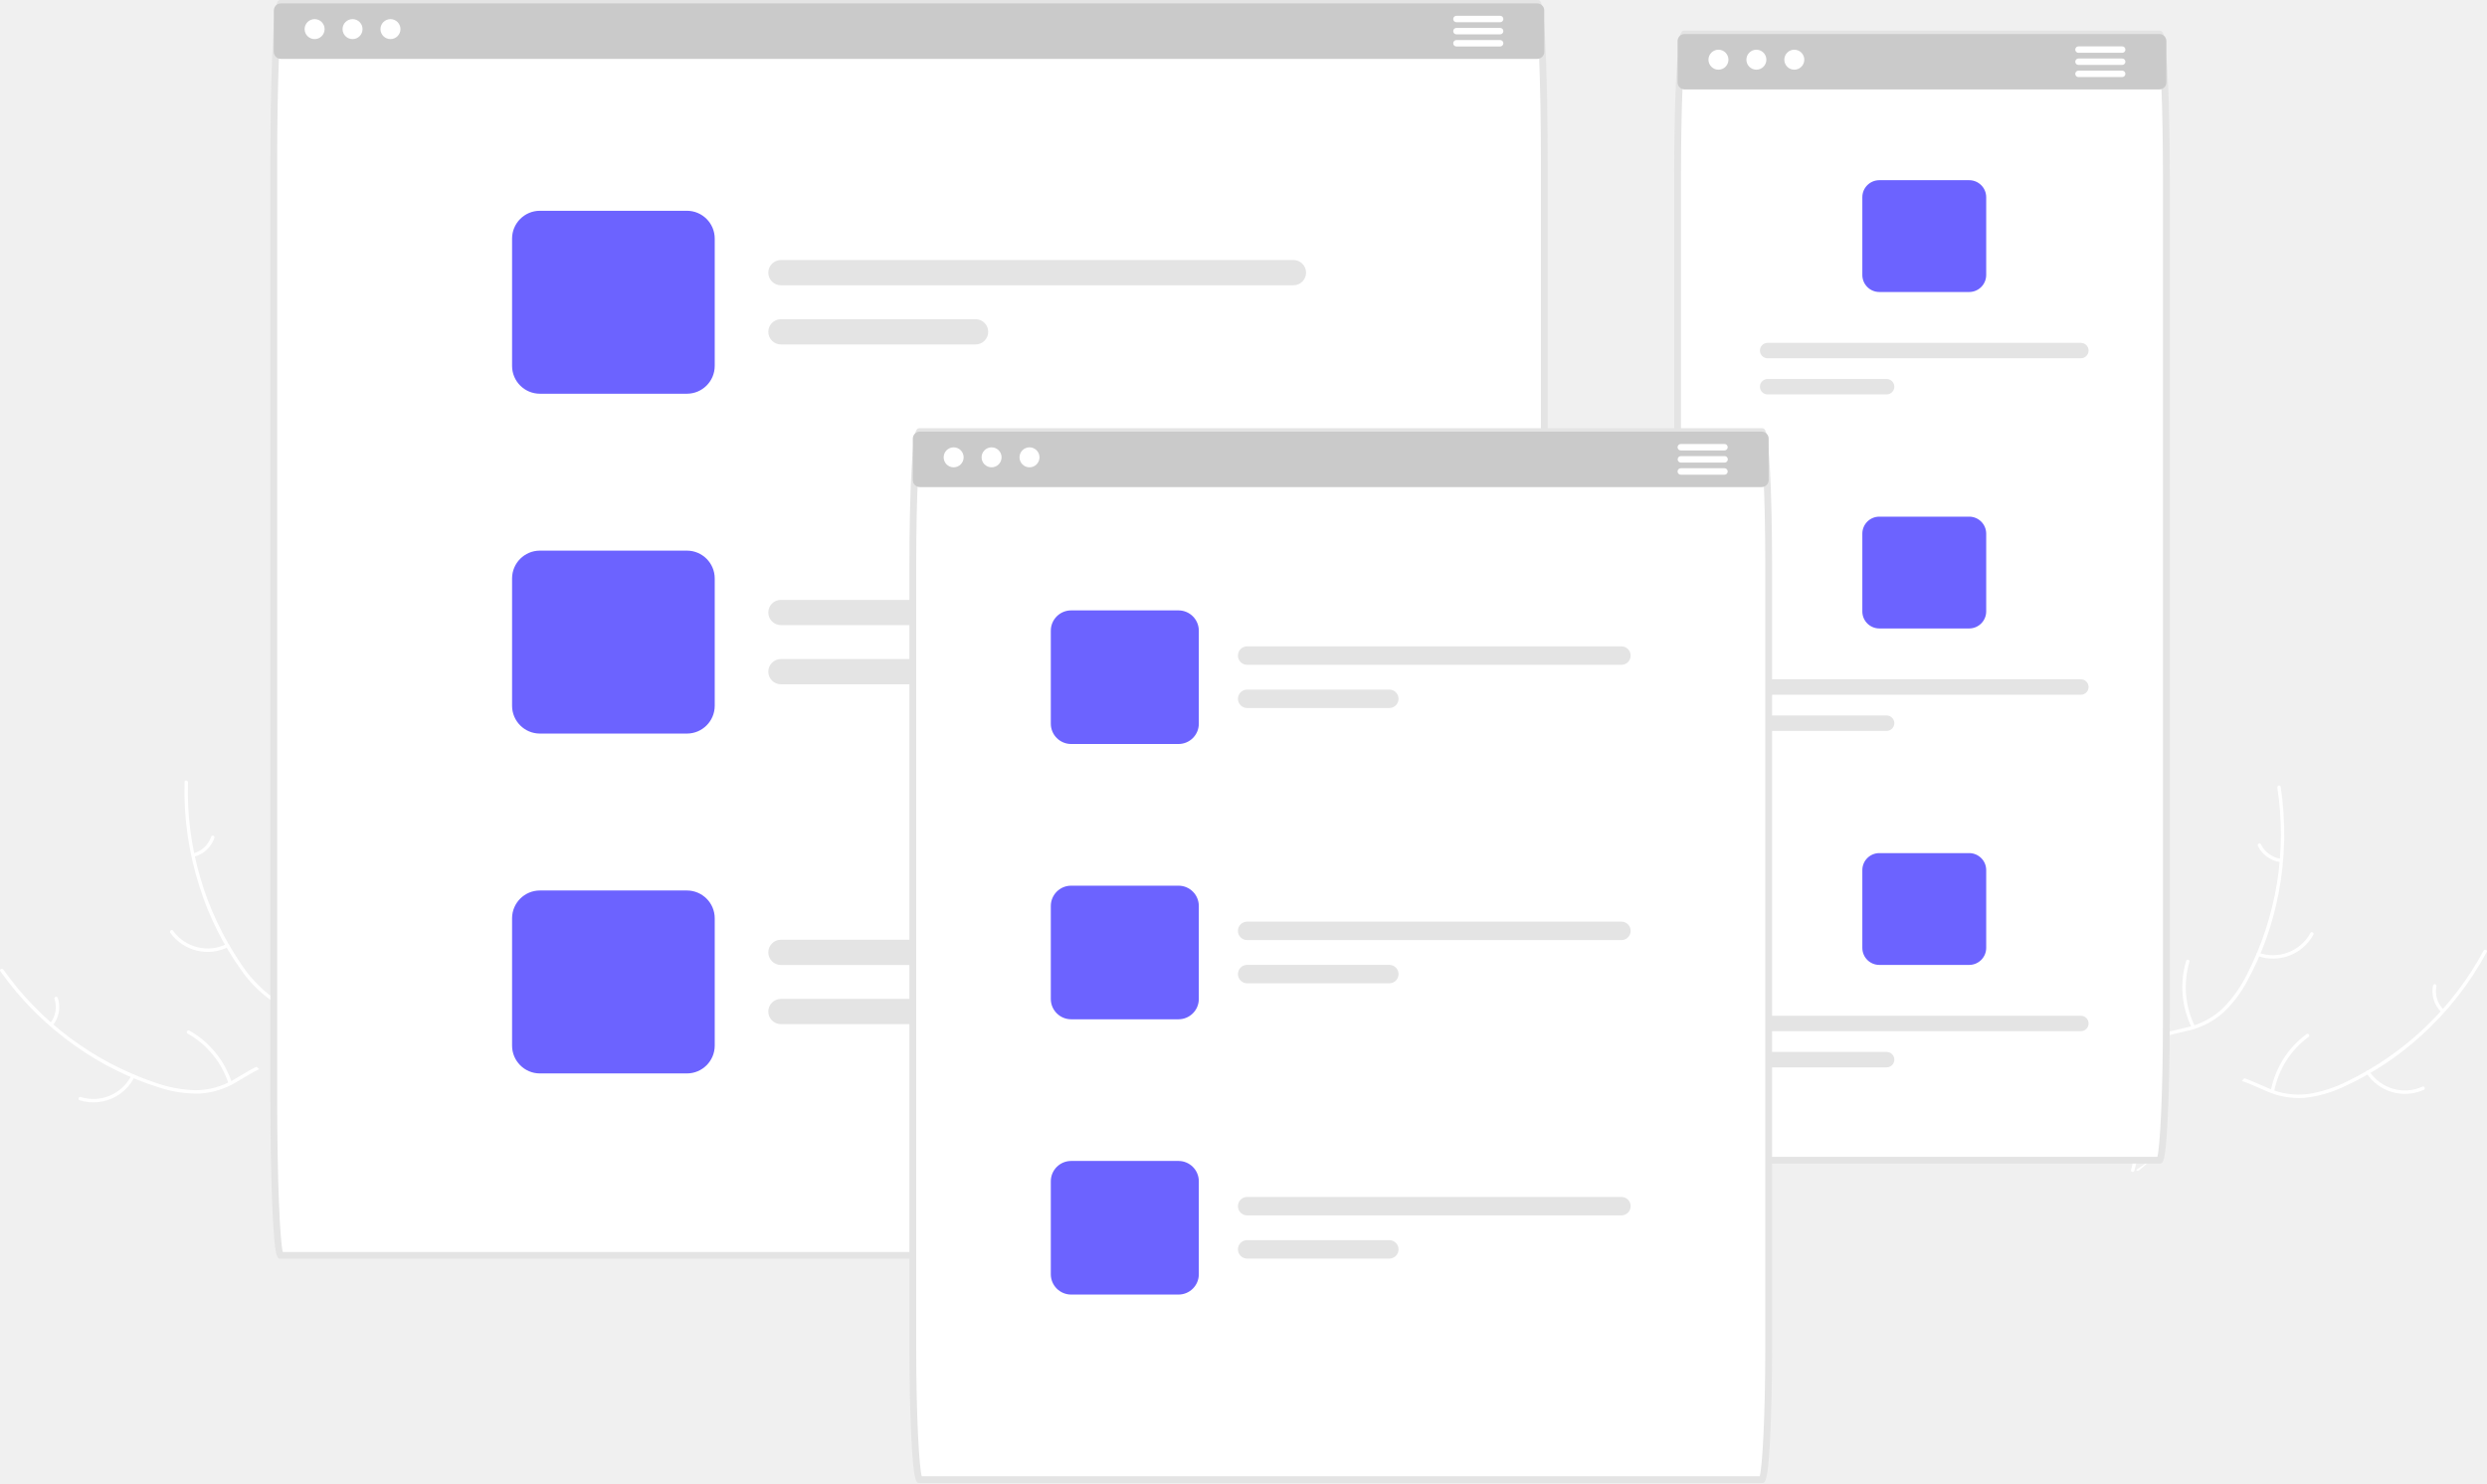
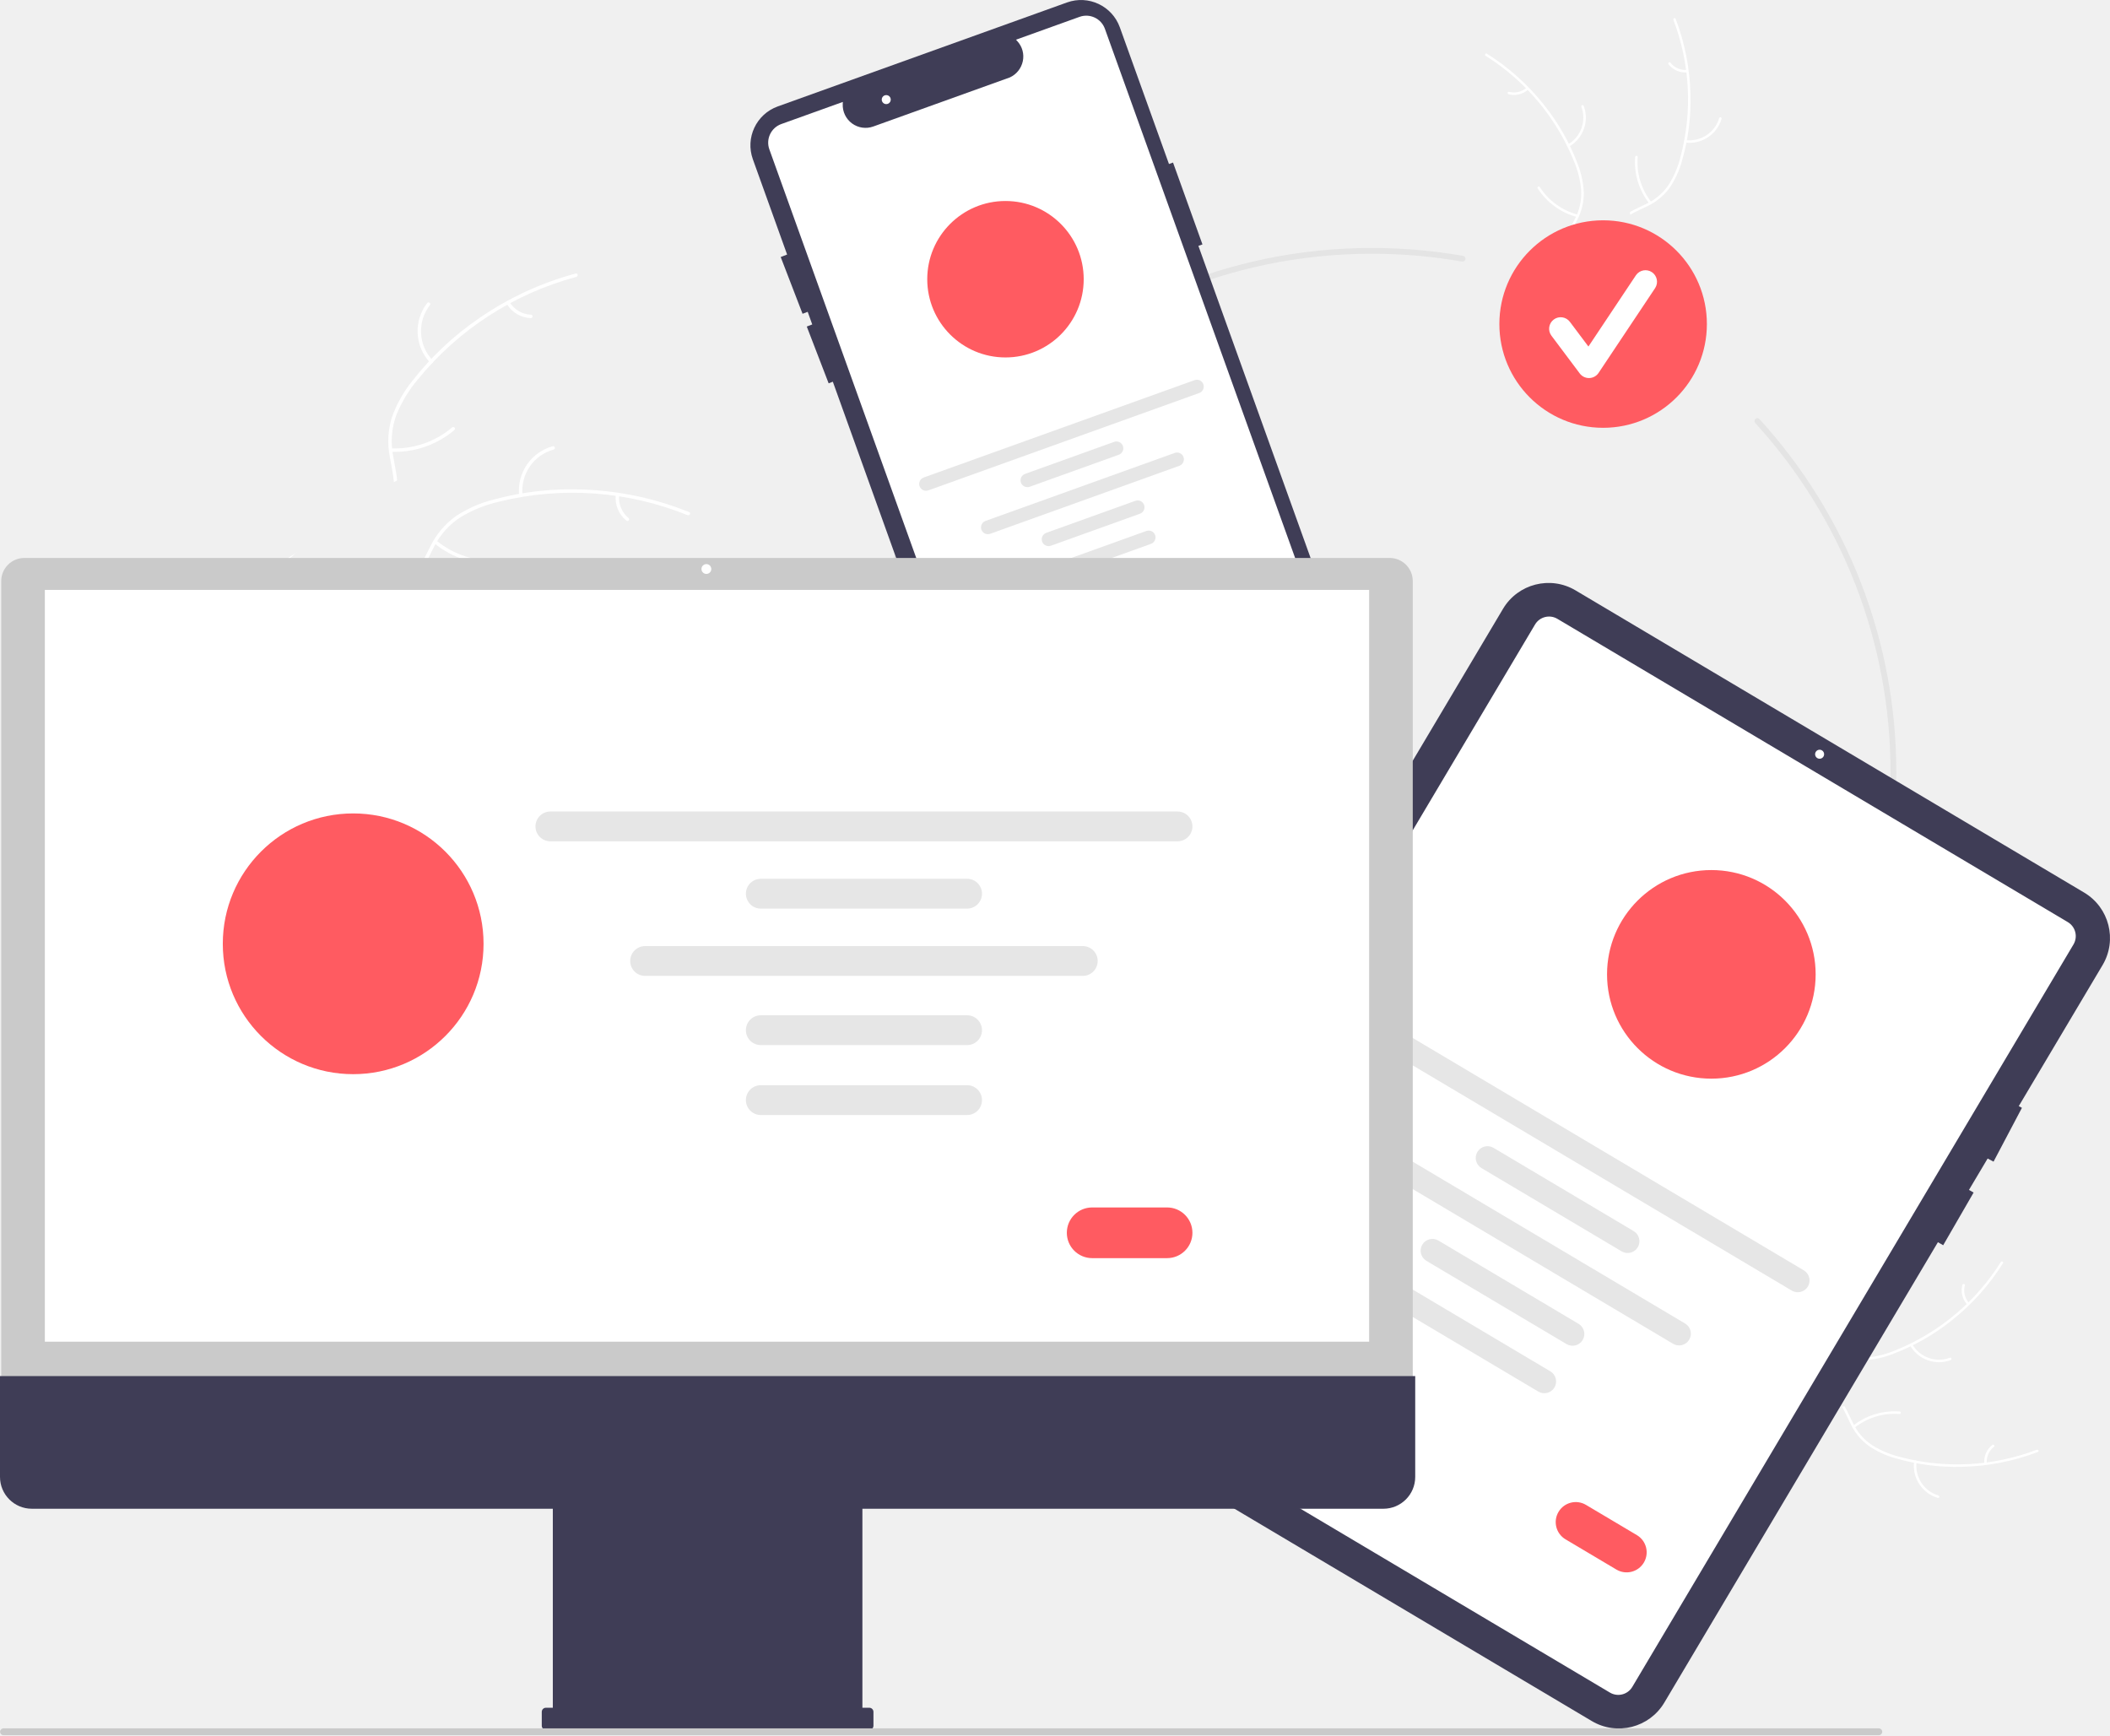
- <svg xmlns="http://www.w3.org/2000/svg" data-name="Layer 1" width="731.662" height="436.38" viewBox="0 0 731.662 436.38">
-   <path d="M277.281,566.582c-21.535-7.834-40.23-26.574-42.601-49.367a105.583,105.583,0,0,0,70.661,16.18c9.531-1.236,20.003-3.603,28.159,1.481,5.075,3.163,8.226,8.78,9.671,14.583,1.445,5.803,1.38,11.861,1.306,17.841l.671,1.334C322.652,573,298.816,574.416,277.281,566.582Z" transform="translate(-234.1692 -231.8101)" fill="#f0f0f0" />
-   <path d="M235.147,517.101a90.245,90.245,0,0,0,44.499,33.208,38.862,38.862,0,0,0,11.96,2.286,22.289,22.289,0,0,0,11.315-3.096c3.234-1.823,6.331-4.061,9.951-5.066a13.648,13.648,0,0,1,11.009,1.838c4.061,2.549,6.963,6.406,9.67,10.276,3.006,4.297,6.06,8.807,10.752,11.416.569.316.045,1.18-.523.864-8.164-4.538-11.186-14.165-18.135-20.017-3.242-2.731-7.327-4.501-11.612-3.619-3.747.772-6.942,3.078-10.201,4.951a23.784,23.784,0,0,1-10.951,3.439,35.927,35.927,0,0,1-12.004-1.818,87.554,87.554,0,0,1-24.508-12.173,91.845,91.845,0,0,1-22.111-22.007c-.375-.529.515-1.008.888-.482Z" transform="translate(-234.1692 -231.8101)" fill="#fff" />
-   <path d="M273.749,548.68a13.54,13.54,0,0,1-16.126,6.879c-.62-.195-.346-1.167.274-.972a12.537,12.537,0,0,0,14.988-6.43c.288-.583,1.15-.057.864.523Z" transform="translate(-234.1692 -231.8101)" fill="#fff" />
-   <path d="M301.403,550.64a26.097,26.097,0,0,0-12.048-14.715c-.567-.318-.044-1.182.523-.864a27.144,27.144,0,0,1,12.506,15.338c.199.62-.783.858-.981.241Z" transform="translate(-234.1692 -231.8101)" fill="#fff" />
-   <path d="M248.941,532.87a7.664,7.664,0,0,0,1.262-7.162c-.207-.617.776-.855.981-.241a8.588,8.588,0,0,1-1.379,7.926.522.522,0,0,1-.693.171.508.508,0,0,1-.171-.693Z" transform="translate(-234.1692 -231.8101)" fill="#fff" />
-   <path d="M289.032,461.845c.14.382.28.764.428,1.148a100.932,100.932,0,0,0,6.94,14.829c.204.37.416.743.63,1.106a106.405,106.405,0,0,0,25.675,29.588,103.332,103.332,0,0,0,13.011,8.787c6.289,3.583,13.393,6.968,17.995,12.263a17.726,17.726,0,0,1,1.353,1.727l-8.342,36.418c-.06.073-.113.149-.173.222l-.267,1.469c-.244-.117-.495-.244-.739-.362-.142-.068-.282-.143-.424-.211-.094-.048-.188-.096-.276-.133-.031-.016-.063-.032-.086-.046-.088-.038-.165-.082-.244-.117q-2.105-1.059-4.203-2.152c-.008-.002-.008-.002-.015-.012a151.935,151.935,0,0,1-29.866-19.958c-.269-.237-.547-.475-.813-.728a98.602,98.602,0,0,1-11.118-11.633,87.173,87.173,0,0,1-5.177-7.141,72.487,72.487,0,0,1-9.195-20.715c-3.905-14.642-3.083-30.369,4.327-43.363C288.646,462.5,288.834,462.175,289.032,461.845Z" transform="translate(-234.1692 -231.8101)" fill="#f0f0f0" />
-   <path d="M289.476,462.033A90.245,90.245,0,0,0,305.012,515.339a38.863,38.863,0,0,0,8.173,9.026,22.289,22.289,0,0,0,10.898,4.341c3.679.492,7.5.569,10.996,1.946a13.648,13.648,0,0,1,7.684,8.096c1.707,4.48,1.703,9.307,1.534,14.027-.187,5.24-.464,10.681,1.712,15.588.264.595-.674.969-.938.375-3.786-8.539-.404-18.045-2.428-26.901-.945-4.132-3.141-8.005-7.093-9.881-3.456-1.64-7.396-1.723-11.126-2.188a23.785,23.785,0,0,1-10.814-3.847,35.928,35.928,0,0,1-8.49-8.678,87.554,87.554,0,0,1-12.239-24.475,91.845,91.845,0,0,1-4.404-30.884c.019-.648,1.018-.495.999.149Z" transform="translate(-234.1692 -231.8101)" fill="#fff" />
-   <path d="M301.285,510.487a13.54,13.54,0,0,1-17.018-4.216c-.378-.529.426-1.141.804-.611a12.537,12.537,0,0,0,15.838,3.89c.581-.292.952.647.375.938Z" transform="translate(-234.1692 -231.8101)" fill="#fff" />
-   <path d="M322.185,528.702a26.097,26.097,0,0,0-.76-19.003c-.262-.596.676-.97.938-.375a27.144,27.144,0,0,1,.751,19.776c-.215.615-1.142.214-.928-.398Z" transform="translate(-234.1692 -231.8101)" fill="#fff" />
-   <path d="M290.996,482.928a7.664,7.664,0,0,0,5.32-4.958c.207-.617,1.134-.215.928.398a8.588,8.588,0,0,1-5.873,5.498.522.522,0,0,1-.656-.281.508.508,0,0,1,.281-.656Z" transform="translate(-234.1692 -231.8101)" fill="#fff" />
-   <path d="M929.098,565.83c20.409-10.422,36.658-31.318,36.21-54.229A105.583,105.583,0,0,1,897.171,536.343c-9.611-.055-20.294-1.117-27.764,4.931-4.648,3.763-7.084,9.724-7.805,15.661-.721,5.937.088,11.94.897,17.866l-.502,1.406C884.859,577.776,908.689,576.252,929.098,565.83Z" transform="translate(-234.1692 -231.8101)" fill="#f0f0f0" />
-   <path d="M964.83,511.545a90.245,90.245,0,0,1-40.079,38.426,38.863,38.863,0,0,1-11.588,3.739,22.289,22.289,0,0,1-11.61-1.681c-3.433-1.411-6.782-3.253-10.499-3.805a13.648,13.648,0,0,0-10.7,3.177c-3.716,3.029-6.123,7.213-8.334,11.386-2.455,4.634-4.931,9.485-9.267,12.651-.525.384.1,1.176.625.793,7.544-5.507,9.36-15.432,15.537-22.094,2.882-3.109,6.719-5.367,11.08-5.019,3.813.305,7.268,2.201,10.732,3.66a23.784,23.784,0,0,0,11.291,2.067,35.928,35.928,0,0,0,11.689-3.279,87.554,87.554,0,0,0,22.825-15.094,91.845,91.845,0,0,0,19.238-24.558c.307-.571-.635-.937-.94-.37Z" transform="translate(-234.1692 -231.8101)" fill="#fff" />
-   <path d="M930.403,547.629a13.54,13.54,0,0,0,16.85,4.845c.591-.27.2-1.201-.392-.931a12.537,12.537,0,0,1-15.664-4.539c-.357-.543-1.148.085-.793.625Z" transform="translate(-234.1692 -231.8101)" fill="#fff" />
-   <path d="M903.199,552.974a26.097,26.097,0,0,1,10.148-16.085c.524-.385-.102-1.178-.625-.793a27.144,27.144,0,0,0-10.526,16.759c-.121.64.883.755,1.003.119Z" transform="translate(-234.1692 -231.8101)" fill="#fff" />
-   <path d="M953.079,528.89a7.664,7.664,0,0,1-2.133-6.952c.129-.638-.875-.753-1.003-.119a8.588,8.588,0,0,0,2.343,7.697.522.522,0,0,0,.709.084.508.508,0,0,0,.084-.709Z" transform="translate(-234.1692 -231.8101)" fill="#fff" />
-   <path d="M904.561,463.331c-.092.396-.184.792-.284,1.192a100.932,100.932,0,0,1-5.064,15.57c-.157.393-.321.788-.489,1.175a106.405,106.405,0,0,1-21.844,32.52,103.332,103.332,0,0,1-11.832,10.32c-5.801,4.329-12.435,8.561-16.351,14.382a17.728,17.728,0,0,0-1.131,1.88l12.755,35.117c.069.065.13.134.199.199l.445,1.425c.228-.147.461-.303.689-.45.133-.084.262-.177.395-.261.087-.059.175-.118.257-.166.029-.019.058-.039.079-.056.082-.048.154-.101.228-.147q1.959-1.31,3.907-2.652c.008-.003.008-.003.013-.014a151.936,151.936,0,0,0,27.186-23.478c.238-.268.485-.539.717-.823a98.603,98.603,0,0,0,9.603-12.911,87.168,87.168,0,0,0,4.26-7.723,72.487,72.487,0,0,0,6.579-21.688c2.075-15.01-.673-30.518-9.624-42.503C905.025,463.934,904.798,463.635,904.561,463.331Z" transform="translate(-234.1692 -231.8101)" fill="#f0f0f0" />
-   <path d="M904.144,463.572a90.245,90.245,0,0,1-8.866,54.812,38.863,38.863,0,0,1-7.002,9.962,22.289,22.289,0,0,1-10.282,5.648c-3.591.94-7.373,1.486-10.673,3.283a13.648,13.648,0,0,0-6.631,8.979c-1.144,4.656-.546,9.446.201,14.109.83,5.178,1.773,10.543.217,15.681-.189.623.788.879.977.257,2.708-8.939-1.817-17.957-.897-26.995.43-4.217,2.133-8.331,5.825-10.678,3.229-2.052,7.128-2.619,10.772-3.539a23.784,23.784,0,0,0,10.259-5.147,35.928,35.928,0,0,0,7.359-9.656,87.554,87.554,0,0,0,9.137-25.794,91.845,91.845,0,0,0,.575-31.191c-.099-.641-1.071-.366-.973.271Z" transform="translate(-234.1692 -231.8101)" fill="#fff" />
-   <path d="M898.381,513.111a13.54,13.54,0,0,0,16.371-6.276c.31-.571-.563-1.08-.873-.508a12.537,12.537,0,0,1-15.24,5.807c-.612-.218-.866.759-.257.977Z" transform="translate(-234.1692 -231.8101)" fill="#fff" />
-   <path d="M879.878,533.757a26.097,26.097,0,0,1-1.581-18.953c.186-.623-.791-.88-.977-.257a27.144,27.144,0,0,0,1.685,19.719c.289.584,1.159.072.872-.509Z" transform="translate(-234.1692 -231.8101)" fill="#fff" />
-   <path d="M905.204,484.496a7.664,7.664,0,0,1-5.889-4.267c-.281-.587-1.152-.074-.872.509a8.588,8.588,0,0,0,6.504,4.735.522.522,0,0,0,.617-.36.508.508,0,0,0-.36-.617Z" transform="translate(-234.1692 -231.8101)" fill="#fff" />
-   <path d="M871.498,246.81h-143.79v9.25a2.04,2.04,0,0,0,.46,1.3c-.29,7.23-.46,16.46-.46,26.49v247.3c0,23.18.93,42.04,2.07,42.04h139.65c1.14,0,2.07-18.86,2.07-42.04v-247.3c0-10.03-.17-19.26-.46-26.49a2.039,2.039,0,0,0,.46-1.3Z" transform="translate(-234.1692 -231.8101)" fill="#fff" />
-   <path d="M869.429,574.19H729.779c-1.088,0-1.807,0-2.461-13.278-.393-7.968-.609-18.538-.609-29.762V283.85c0-9.694.164-19.116.461-26.53.186-4.452.399-8.018.633-10.6.459-5.056.896-5.91,1.976-5.91h139.65c1.079,0,1.516.854,1.976,5.91.235,2.592.448,6.158.633,10.598l0.0.002c.297,7.407.461,16.829.461,26.53V531.15c0,11.224-.216,21.794-.609,29.762C871.236,574.19,870.517,574.19,869.429,574.19Zm-139.082-2H868.86c.724-2.733,1.638-17.57,1.638-41.04V283.85c0-9.675-.163-19.068-.459-26.448h-0c-.184-4.408-.395-7.941-.626-10.501a28.884,28.884,0,0,0-.562-4.09H730.356a28.896,28.896,0,0,0-.562,4.09c-.231,2.55-.442,6.083-.627,10.501-.296,7.387-.459,16.78-.459,26.448V531.15C728.708,554.619,729.623,569.457,730.347,572.19Z" transform="translate(-234.1692 -231.8101)" fill="#e4e4e4" />
-   <path d="M869.429,241.81H729.779a2.074,2.074,0,0,0-2.07,2.07v12.18a2.04,2.04,0,0,0,.46,1.3,2.079,2.079,0,0,0,1.61.77h139.65a2.08,2.08,0,0,0,1.61-.77,2.039,2.039,0,0,0,.46-1.3v-12.18A2.074,2.074,0,0,0,869.429,241.81Z" transform="translate(-234.1692 -231.8101)" fill="#cacaca" />
-   <circle id="b800b2fc-3bcc-4a40-9972-a80335d602c8" data-name="Ellipse 90" cx="505.559" cy="17.565" r="2.94" fill="#fff" />
-   <circle id="fa63cc97-e384-451c-9b8c-3b6845b8b0f6" data-name="Ellipse 91" cx="516.717" cy="17.565" r="2.94" fill="#fff" />
-   <circle id="beaeadfc-8efd-4e6c-adaf-945ac9d4d623" data-name="Ellipse 92" cx="527.875" cy="17.565" r="2.94" fill="#fff" />
-   <path d="M858.498,245.45H845.648a.956.956,0,0,0-.95.95.801.801,0,0,0,.1.41.943.943,0,0,0,.85.54h12.85a.948.948,0,0,0,.86-.54.914.914,0,0,0,.09-.41A.95.95,0,0,0,858.498,245.45Z" transform="translate(-234.1692 -231.8101)" fill="#fff" />
-   <path d="M858.498,249.02H845.648a.95.95,0,0,0,0,1.9h12.85a.95.95,0,1,0,0-1.9Z" transform="translate(-234.1692 -231.8101)" fill="#fff" />
-   <path d="M858.498,252.59H845.648a.95.95,0,0,0,0,1.9h12.85a.95.95,0,1,0,0-1.9Z" transform="translate(-234.1692 -231.8101)" fill="#fff" />
-   <path d="M813.498,284.83H787.058a5.002,5.002,0,0,0-5,5v22.9a5.008,5.008,0,0,0,5,5h26.44a5.015,5.015,0,0,0,5-5v-22.9A5.008,5.008,0,0,0,813.498,284.83Z" transform="translate(-234.1692 -231.8101)" fill="#6c63ff" />
-   <path d="M846.349,332.69h-92.15a2.27,2.27,0,1,0,0,4.54h92.15a2.27,2.27,0,1,0,0-4.54Z" transform="translate(-234.1692 -231.8101)" fill="#e4e4e4" />
-   <path d="M789.199,343.33h-35a2.27,2.27,0,1,0,0,4.54h35a2.27,2.27,0,1,0,0-4.54Z" transform="translate(-234.1692 -231.8101)" fill="#e4e4e4" />
-   <path d="M813.498,383.83H787.058a5.002,5.002,0,0,0-5,5v22.9a5.008,5.008,0,0,0,5,5h26.44a5.015,5.015,0,0,0,5-5v-22.9A5.008,5.008,0,0,0,813.498,383.83Z" transform="translate(-234.1692 -231.8101)" fill="#6c63ff" />
-   <path d="M846.349,431.69h-92.15a2.27,2.27,0,1,0,0,4.54h92.15a2.27,2.27,0,1,0,0-4.54Z" transform="translate(-234.1692 -231.8101)" fill="#e4e4e4" />
-   <path d="M789.199,442.33h-35a2.27,2.27,0,1,0,0,4.54h35a2.27,2.27,0,1,0,0-4.54Z" transform="translate(-234.1692 -231.8101)" fill="#e4e4e4" />
-   <path d="M813.498,482.83H787.058a5.002,5.002,0,0,0-5,5v22.9a5.008,5.008,0,0,0,5,5h26.44a5.015,5.015,0,0,0,5-5v-22.9A5.008,5.008,0,0,0,813.498,482.83Z" transform="translate(-234.1692 -231.8101)" fill="#6c63ff" />
-   <path d="M846.349,530.69h-92.15a2.27,2.27,0,1,0,0,4.54h92.15a2.27,2.27,0,1,0,0-4.54Z" transform="translate(-234.1692 -231.8101)" fill="#e4e4e4" />
-   <path d="M789.199,541.33h-35a2.27,2.27,0,1,0,0,4.54h35a2.27,2.27,0,1,0,0-4.54Z" transform="translate(-234.1692 -231.8101)" fill="#e4e4e4" />
-   <path d="M688.498,234.88a2.074,2.074,0,0,0-2.07-2.07H316.779a2.074,2.074,0,0,0-2.07,2.07v12.18a2.017,2.017,0,0,0,.53,1.37c-.33,8.27-.53,19.17-.53,31.11v274.91c0,25.78.93,46.74,2.07,46.74h369.65c1.14,0,2.07-20.96,2.07-46.74v-274.91c0-11.94-.2-22.84-.53-31.11a2.016,2.016,0,0,0,.53-1.37Z" transform="translate(-234.1692 -231.8101)" fill="#fff" />
-   <path d="M686.429,602.19H316.779c-1.13,0-1.812,0-2.462-14.658-.392-8.855-.609-20.604-.609-33.082V279.54c0-11.507.189-22.57.531-31.15.657-16.58,1.406-16.58,2.539-16.58h369.65c1.133,0,1.882.003,2.539,16.58h0c.342,8.572.531,19.635.531,31.15V554.45c0,12.479-.216,24.228-.608,33.082C688.241,602.19,687.558,602.19,686.429,602.19Zm-369.066-2H685.845c.818-3.135,1.654-20.74,1.654-45.74V279.54c0-11.489-.188-22.524-.529-31.07v-0c-.416-10.503-.903-13.7-1.135-14.66H317.373c-.233.96-.719,4.156-1.135,14.66-.341,8.555-.529,19.589-.529,31.07V554.45C315.708,579.45,316.544,597.054,317.362,600.19Z" transform="translate(-234.1692 -231.8101)" fill="#e4e4e4" />
-   <path d="M686.429,232.81H316.779a2.074,2.074,0,0,0-2.07,2.07v12.18a2.017,2.017,0,0,0,.53,1.37,2.051,2.051,0,0,0,1.54.7h369.65a2.051,2.051,0,0,0,1.54-.7,2.016,2.016,0,0,0,.53-1.37v-12.18A2.074,2.074,0,0,0,686.429,232.81Z" transform="translate(-234.1692 -231.8101)" fill="#cacaca" />
-   <circle id="b7005a6f-2f7f-4001-b097-d8b6c117468f" data-name="Ellipse 90" cx="92.559" cy="8.565" r="2.94" fill="#fff" />
-   <circle id="a0adf4f5-8105-4330-a35a-c3adb8f4e7bc" data-name="Ellipse 91" cx="103.717" cy="8.565" r="2.94" fill="#fff" />
-   <circle id="a64b73a5-7207-44c1-bcaf-f99ab7b9c6dc" data-name="Ellipse 92" cx="114.875" cy="8.565" r="2.94" fill="#fff" />
-   <path d="M675.498,236.45H662.648a.95.95,0,0,0,0,1.9h12.85a.95.95,0,1,0,0-1.9Z" transform="translate(-234.1692 -231.8101)" fill="#fff" />
-   <path d="M675.498,240.02H662.648a.95.95,0,0,0,0,1.9h12.85a.95.95,0,1,0,0-1.9Z" transform="translate(-234.1692 -231.8101)" fill="#fff" />
-   <path d="M675.498,243.59H662.648a.95.95,0,0,0,0,1.9h12.85a.95.95,0,1,0,0-1.9Z" transform="translate(-234.1692 -231.8101)" fill="#fff" />
-   <path d="M436.259,293.83H392.998a8.19,8.19,0,0,0-8.18,8.18v37.47a8.19,8.19,0,0,0,8.18,8.18h43.26a8.19,8.19,0,0,0,8.18-8.18V302.01A8.19,8.19,0,0,0,436.259,293.83Z" transform="translate(-234.1692 -231.8101)" fill="#6c63ff" />
-   <path d="M614.688,308.32H463.909a3.715,3.715,0,0,0,0,7.43H614.688a3.715,3.715,0,0,0,0-7.43Z" transform="translate(-234.1692 -231.8101)" fill="#e4e4e4" />
-   <path d="M521.179,325.73h-57.27a3.715,3.715,0,0,0,0,7.43h57.27a3.715,3.715,0,0,0,0-7.43Z" transform="translate(-234.1692 -231.8101)" fill="#e4e4e4" />
-   <path d="M436.259,393.83H392.998a8.19,8.19,0,0,0-8.18,8.18v37.47a8.19,8.19,0,0,0,8.18,8.18h43.26a8.19,8.19,0,0,0,8.18-8.18V402.01A8.19,8.19,0,0,0,436.259,393.83Z" transform="translate(-234.1692 -231.8101)" fill="#6c63ff" />
-   <path d="M614.688,408.32H463.909a3.715,3.715,0,0,0,0,7.43H614.688a3.715,3.715,0,0,0,0-7.43Z" transform="translate(-234.1692 -231.8101)" fill="#e4e4e4" />
-   <path d="M521.179,425.73h-57.27a3.715,3.715,0,0,0,0,7.43h57.27a3.715,3.715,0,0,0,0-7.43Z" transform="translate(-234.1692 -231.8101)" fill="#e4e4e4" />
-   <path d="M436.259,493.83H392.998a8.19,8.19,0,0,0-8.18,8.18v37.47a8.19,8.19,0,0,0,8.18,8.18h43.26a8.19,8.19,0,0,0,8.18-8.18V502.01A8.19,8.19,0,0,0,436.259,493.83Z" transform="translate(-234.1692 -231.8101)" fill="#6c63ff" />
-   <path d="M614.688,508.32H463.909a3.715,3.715,0,0,0,0,7.43H614.688a3.715,3.715,0,0,0,0-7.43Z" transform="translate(-234.1692 -231.8101)" fill="#e4e4e4" />
-   <path d="M521.179,525.73h-57.27a3.715,3.715,0,0,0,0,7.43h57.27a3.715,3.715,0,0,0,0-7.43Z" transform="translate(-234.1692 -231.8101)" fill="#e4e4e4" />
-   <path d="M752.431,667.19H504.783c-1.142,0-2.071-17.549-2.071-39.123v-230.134c0-21.574.929-39.123,2.071-39.123H752.431c1.142,0,2.071,17.549,2.071,39.123v230.134C754.502,649.64,753.573,667.19,752.431,667.19Z" transform="translate(-234.1692 -231.8101)" fill="#fff" />
-   <path d="M752.432,668.19H504.783c-1.048,0-1.805,0-2.462-12.418-.393-7.415-.609-17.254-.609-27.705V397.933c0-10.451.216-20.29.609-27.705.657-12.419,1.414-12.419,2.462-12.419H752.432c1.048,0,1.805,0,2.462,12.419.393,7.415.609,17.254.609,27.705V628.066c0,10.451-.216,20.29-.609,27.705C754.236,668.19,753.479,668.19,752.432,668.19Zm-247.095-2h246.542c.718-2.591,1.624-16.394,1.624-38.124V397.933c0-21.73-.906-35.533-1.624-38.124h-246.542c-.718,2.591-1.624,16.394-1.624,38.124V628.066C503.712,649.796,504.618,663.599,505.336,666.19Z" transform="translate(-234.1692 -231.8101)" fill="#e4e4e4" />
-   <path d="M752.431,375.13H504.783a2.073,2.073,0,0,1-2.071-2.071V360.88a2.073,2.073,0,0,1,2.071-2.071H752.431a2.073,2.073,0,0,1,2.071,2.071v12.179A2.073,2.073,0,0,1,752.431,375.13Z" transform="translate(-234.1692 -231.8101)" fill="#cacaca" />
-   <circle id="a9432236-99f6-4733-9920-e312ad95354d" data-name="Ellipse 90" cx="280.559" cy="134.565" r="2.94" fill="#fff" />
-   <circle id="fc8d1cb9-e477-4d66-a241-a00170356ca4" data-name="Ellipse 91" cx="291.717" cy="134.565" r="2.94" fill="#fff" />
-   <circle id="bc1189a4-69b8-41a6-80e2-1e52c3b8abfb" data-name="Ellipse 92" cx="302.875" cy="134.565" r="2.94" fill="#fff" />
-   <path d="M741.499,364.352H728.65a.952.952,0,0,1,0-1.904h12.849a.952.952,0,0,1,0,1.904Z" transform="translate(-234.1692 -231.8101)" fill="#fff" />
-   <path d="M741.499,367.921H728.65a.952.952,0,0,1,0-1.903h12.849a.952.952,0,1,1,0,1.903Z" transform="translate(-234.1692 -231.8101)" fill="#fff" />
-   <path d="M741.499,371.49H728.65a.952.952,0,0,1,0-1.904h12.849a.952.952,0,0,1,0,1.904Z" transform="translate(-234.1692 -231.8101)" fill="#fff" />
-   <path d="M580.882,450.727H549.289a5.981,5.981,0,0,1-5.975-5.975V417.389a5.981,5.981,0,0,1,5.975-5.975h31.593a5.981,5.981,0,0,1,5.975,5.975V444.752A5.981,5.981,0,0,1,580.882,450.727Z" transform="translate(-234.1692 -231.8101)" fill="#6c63ff" />
-   <path d="M711.187,427.426H601.077a2.712,2.712,0,0,1,0-5.425H711.187a2.712,2.712,0,0,1,0,5.425Z" transform="translate(-234.1692 -231.8101)" fill="#e4e4e4" />
-   <path d="M642.898,440.14H601.077a2.712,2.712,0,1,1,0-5.425h41.822a2.712,2.712,0,1,1,0,5.425Z" transform="translate(-234.1692 -231.8101)" fill="#e4e4e4" />
-   <path d="M580.882,531.727H549.289a5.981,5.981,0,0,1-5.975-5.975V498.389a5.981,5.981,0,0,1,5.975-5.975h31.593a5.981,5.981,0,0,1,5.975,5.975V525.752A5.981,5.981,0,0,1,580.882,531.727Z" transform="translate(-234.1692 -231.8101)" fill="#6c63ff" />
-   <path d="M711.187,508.426H601.077a2.712,2.712,0,0,1,0-5.425H711.187a2.712,2.712,0,0,1,0,5.425Z" transform="translate(-234.1692 -231.8101)" fill="#e4e4e4" />
-   <path d="M642.898,521.14H601.077a2.712,2.712,0,1,1,0-5.425h41.822a2.712,2.712,0,1,1,0,5.425Z" transform="translate(-234.1692 -231.8101)" fill="#e4e4e4" />
-   <path d="M580.882,612.727H549.289a5.981,5.981,0,0,1-5.975-5.975V579.389a5.981,5.981,0,0,1,5.975-5.975h31.593a5.981,5.981,0,0,1,5.975,5.975V606.752A5.981,5.981,0,0,1,580.882,612.727Z" transform="translate(-234.1692 -231.8101)" fill="#6c63ff" />
-   <path d="M711.187,589.426H601.077a2.712,2.712,0,1,1,0-5.425H711.187a2.712,2.712,0,1,1,0,5.425Z" transform="translate(-234.1692 -231.8101)" fill="#e4e4e4" />
-   <path d="M642.898,602.14H601.077a2.712,2.712,0,1,1,0-5.425h41.822a2.712,2.712,0,1,1,0,5.425Z" transform="translate(-234.1692 -231.8101)" fill="#e4e4e4" />
+ <svg xmlns="http://www.w3.org/2000/svg" data-name="Layer 1" width="728.252" height="598.943" viewBox="0 0 728.252 598.943">
+   <path d="M828.549,210.725c4.653-18.979.229-41.112-14.804-53.595a90.031,90.031,0,0,1-22.02,57.757c-5.393,6.171-12.034,12.472-12.296,20.663-.163,5.097,2.325,9.992,5.754,13.767,3.429,3.775,7.754,6.6,12.027,9.381l.628,1.107C811.595,245.929,823.896,229.704,828.549,210.725Z" transform="translate(-235.874 -150.5287)" fill="#f0f0f0" />
+   <path d="M813.443,157.407a76.953,76.953,0,0,1,2.45,47.282,33.138,33.138,0,0,1-4.048,9.561,19.006,19.006,0,0,1-7.557,6.554c-2.825,1.429-5.879,2.563-8.308,4.653a11.638,11.638,0,0,0-3.915,8.675c-.117,4.087,1.241,7.972,2.701,11.725,1.621,4.167,3.371,8.47,2.996,13.032-.045.553.815.591.86.039.652-7.938-4.739-14.643-5.594-22.342-.399-3.593.282-7.327,2.939-9.947,2.323-2.291,5.472-3.463,8.344-4.884a20.281,20.281,0,0,0,7.628-6.133,30.636,30.636,0,0,0,4.401-9.37A74.658,74.658,0,0,0,819.326,183.11a78.317,78.317,0,0,0-5.121-26.104c-.197-.516-.958-.112-.763.401Z" transform="translate(-235.874 -150.5287)" fill="#fff" />
+   <path d="M817.533,199.737a11.545,11.545,0,0,0,12.52-8.171c.156-.532-.663-.799-.819-.266a10.691,10.691,0,0,1-11.661,7.577c-.549-.072-.585.789-.039.86Z" transform="translate(-235.874 -150.5287)" fill="#fff" />
+   <path d="M805.816,220.269a22.253,22.253,0,0,1-4.721-15.515c.043-.553-.817-.591-.86-.039A23.146,23.146,0,0,0,805.18,220.85c.345.435.979-.148.636-.581Z" transform="translate(-235.874 -150.5287)" fill="#fff" />
+   <path d="M818.083,174.658a6.535,6.535,0,0,1-5.675-2.5c-.34-.439-.973.145-.636.581a7.323,7.323,0,0,0,6.272,2.779.445.445,0,0,0,.45-.411.433.433,0,0,0-.411-.45Z" transform="translate(-235.874 -150.5287)" fill="#fff" />
+   <path d="M748.735,169.416c.204.28.409.56.611.847a86.065,86.065,0,0,1,7.223,11.948c.166.32.329.647.486.971a90.732,90.732,0,0,1,8.806,32.223,88.112,88.112,0,0,1,.062,13.388c-.441,6.156-1.408,12.796.164,18.568a15.114,15.114,0,0,0,.583,1.778l29.769,11.347c.081-.008.159-.009.24-.017l1.168.507c.033-.229.061-.467.094-.695.019-.133.032-.268.052-.4.011-.089.021-.179.036-.258.004-.03.007-.059.008-.082.015-.08.02-.156.033-.229q.247-1.994.467-3.999c.003-.007.003-.007-.001-.016a129.556,129.556,0,0,0,.007-30.63c-.04-.303-.077-.613-.131-.921a84.079,84.079,0,0,0-2.977-13.394,74.329,74.329,0,0,0-2.609-7.054A61.81,61.81,0,0,0,782.497,186.96c-8.528-9.707-20.066-16.579-32.789-17.484C749.382,169.453,749.063,169.432,748.735,169.416Z" transform="translate(-235.874 -150.5287)" fill="#f0f0f0" />
+   <path d="M748.658,169.819a76.953,76.953,0,0,1,30.424,36.277,33.138,33.138,0,0,1,2.525,10.071,19.006,19.006,0,0,1-2.088,9.783c-1.395,2.841-3.151,5.586-3.832,8.717a11.638,11.638,0,0,0,2.097,9.284c2.367,3.334,5.79,5.618,9.216,7.735,3.803,2.351,7.791,4.733,10.239,8.601.297.469,1.007-.019.71-.487-4.259-6.73-12.6-8.838-17.918-14.471-2.482-2.628-4.186-6.02-3.642-9.711.476-3.227,2.284-6.059,3.722-8.924a20.281,20.281,0,0,0,2.398-9.489,30.636,30.636,0,0,0-2.128-10.131,74.658,74.658,0,0,0-11.549-20.275,78.317,78.317,0,0,0-19.805-17.759c-.468-.294-.833.487-.368.779Z" transform="translate(-235.874 -150.5287)" fill="#fff" />
+   <path d="M777.409,201.155a11.545,11.545,0,0,0,5.077-14.062c-.196-.518-1.011-.238-.814.281a10.691,10.691,0,0,1-4.749,13.071c-.482.273.007.982.487.71Z" transform="translate(-235.874 -150.5287)" fill="#fff" />
+   <path d="M780.415,224.603a22.253,22.253,0,0,1-13.11-9.545c-.298-.468-1.008.02-.71.487a23.146,23.146,0,0,0,13.663,9.905c.538.139.693-.708.158-.847Z" transform="translate(-235.874 -150.5287)" fill="#fff" />
+   <path d="M762.749,180.8a6.535,6.535,0,0,1-6.036,1.421c-.535-.146-.69.702-.158.847a7.323,7.323,0,0,0,6.681-1.557.445.445,0,0,0,.112-.599.433.433,0,0,0-.599-.112Z" transform="translate(-235.874 -150.5287)" fill="#fff" />
+   <path d="M709.374,598.115c-99.804,0-181-81.196-181-181s81.196-181,181-181a182.729,182.729,0,0,1,31.477,2.728 1.0 1,0,1,1-.345,1.97A180.782,180.782,0,0,0,709.374,238.115c-98.701,0-179,80.299-179,179s80.299,179,179,179,179-80.299,179-179a178.548,178.548,0,0,0-46.695-120.569,1,1,0,0,1,1.478-1.348,180.544,180.544,0,0,1,47.217,121.916C890.374,516.919,809.178,598.115,709.374,598.115Z" transform="translate(-235.874 -150.5287)" fill="#e4e4e4" />
+   <circle cx="553.307" cy="111.852" r="35.811" fill="#ff5b61" />
+   <path d="M784.296,281.019a3.982,3.982,0,0,1-3.186-1.594l-9.77-13.027a3.983,3.983,0,1,1,6.374-4.78l6.392,8.522,16.416-24.624a3.984,3.984,0,0,1,6.629,4.419l-19.54,29.309a3.985,3.985,0,0,1-3.204,1.773C784.37,281.018,784.333,281.019,784.296,281.019Z" transform="translate(-235.874 -150.5287)" fill="#fff" />
+   <path d="M704.717,389.026,649.494,235.396l1.4-.503-10.156-28.257-1.4.504-16.956-47.169a14.255,14.255,0,0,0-18.237-8.593l-99.833,35.885a14.256,14.256,0,0,0-8.594,18.237l11.822,32.889-2.213.852,7.547,19.597,1.771-.682,1.567,4.359-1.885.726,7.547,19.597,1.444-.556,54.736,152.274a14.23,14.23,0,0,0,18.238,8.594l99.832-35.885A14.273,14.273,0,0,0,704.717,389.026Z" transform="translate(-235.874 -150.5287)" fill="#3f3d56" />
+   <path d="M591.041,438.086a6.845,6.845,0,0,1-6.424-4.524L501.412,202.087a6.831,6.831,0,0,1,4.118-8.739l21.241-7.635-.032.743a7.874,7.874,0,0,0,10.53,7.742L584.41,177.254a7.974,7.974,0,0,0,4.488-5.636,7.808,7.808,0,0,0-1.861-6.835l-.498-.553,21.941-7.887a6.84,6.84,0,0,1,8.739,4.118L696.604,381.306a18.147,18.147,0,0,1-10.927,23.188L593.356,437.68A6.842,6.842,0,0,1,591.041,438.086Z" transform="translate(-235.874 -150.5287)" fill="#fff" />
+   <circle cx="347.033" cy="96.377" r="27" fill="#ff5b61" />
+   <path d="M649.813,286.17l-93.502,33.61a2.362,2.362,0,1,1-1.598-4.445l93.502-33.61a2.362,2.362,0,0,1,1.598,4.445Z" transform="translate(-235.874 -150.5287)" fill="#e6e6e6" />
+   <path d="M622.046,307.48l-30.756,11.055a2.362,2.362,0,1,1-1.598-4.445l30.756-11.055a2.362,2.362,0,0,1,1.598,4.445Z" transform="translate(-235.874 -150.5287)" fill="#e6e6e6" />
+   <path d="M629.361,327.831l-30.756,11.055a2.362,2.362,0,1,1-1.598-4.445L627.763,323.386a2.362,2.362,0,0,1,1.598,4.445Z" transform="translate(-235.874 -150.5287)" fill="#e6e6e6" />
+   <path d="M633.108,338.255,602.352,349.31a2.362,2.362,0,1,1-1.598-4.445l30.756-11.055a2.362,2.362,0,1,1,1.598,4.445Z" transform="translate(-235.874 -150.5287)" fill="#e6e6e6" />
+   <path d="M642.901,311.313l-65.253,23.456a2.362,2.362,0,1,1-1.598-4.445l65.253-23.456a2.362,2.362,0,1,1,1.598,4.445Z" transform="translate(-235.874 -150.5287)" fill="#e6e6e6" />
+   <path d="M629.758,363.558l-11.167,4.014a4.016,4.016,0,0,1-2.717-7.559l11.167-4.014a4.016,4.016,0,0,1,2.717,7.559Z" transform="translate(-235.874 -150.5287)" fill="#ff5b61" />
+   <circle cx="305.882" cy="34.38" r="1.553" fill="#fff" />
+   <path d="M363.157,272.252c17.406-20.488,45.647-33.401,71.684-26.706a123.863,123.863,0,0,0-46.635,71.113c-2.531,10.987-4.202,23.471-13.122,30.366-5.55,4.291-13.014,5.464-19.986,4.685-6.972-.779-13.608-3.323-20.155-5.845l-1.741.193C337.581,319.535,345.752,292.741,363.157,272.252Z" transform="translate(-235.874 -150.5287)" fill="#f0f0f0" />
+   <path d="M434.775,246.107a105.87,105.87,0,0,0-54.686,35.389,45.591,45.591,0,0,0-7.395,12.221,26.149,26.149,0,0,0-1.213,13.708c.685,4.301,1.883,8.62,1.511,13.013a16.011,16.011,0,0,1-6.514,11.358c-4.461,3.426-9.887,5.044-15.248,6.442-5.953,1.552-12.16,3.07-16.944,7.166-.58.496-1.316-.432-.737-.928,8.323-7.127,20.144-6.522,29.417-11.776,4.327-2.452,7.941-6.222,8.719-11.295.681-4.436-.551-8.892-1.282-13.24a27.903,27.903,0,0,1,.687-13.448,42.148,42.148,0,0,1,6.898-12.46,102.712,102.712,0,0,1,23.391-21.986A107.747,107.747,0,0,1,434.607,244.933c.735-.197.898.978.168,1.173Z" transform="translate(-235.874 -150.5287)" fill="#fff" />
+   <path d="M384.289,275.674a15.884,15.884,0,0,1-.985-20.544c.467-.602,1.425.095.957.699a14.708,14.708,0,0,0,.955,19.109c.524.554-.407,1.288-.928.737Z" transform="translate(-235.874 -150.5287)" fill="#fff" />
+   <path d="M370.846,305.29A30.615,30.615,0,0,0,391.948,298.044c.581-.494,1.318.434.737.928a31.844,31.844,0,0,1-21.974,7.495c-.763-.034-.624-1.211.135-1.177Z" transform="translate(-235.874 -150.5287)" fill="#fff" />
+   <path d="M411.802,254.842a8.991,8.991,0,0,0,7.362,4.311c.763.025.623,1.202-.135,1.177a10.075,10.075,0,0,1-8.155-4.751.612.612,0,0,1,.095-.832.595.595,0,0,1,.832.095Z" transform="translate(-235.874 -150.5287)" fill="#fff" />
+   <path d="M473.557,327.924c-.477-.002-.954-.004-1.437.002a118.406,118.406,0,0,0-19.142,1.581c-.49.073-.986.154-1.474.241a124.827,124.827,0,0,0-43.022,16.163,121.222,121.222,0,0,0-14.975,10.724c-6.508,5.454-13.13,11.886-20.832,14.787a20.794,20.794,0,0,1-2.452.784L333.573,348.168c-.056-.096-.118-.185-.174-.281l-1.507-.893c.229-.221.471-.445.7-.665.132-.129.273-.252.405-.38.091-.084.182-.168.259-.249.03-.028.061-.056.085-.076.077-.081.157-.148.229-.221q2.024-1.883,4.082-3.745c.005-.008.005-.008.019-.011,10.477-9.428,21.834-18.064,34.14-24.703.37-.2.746-.408,1.133-.596a115.674,115.674,0,0,1,17.332-7.48,102.264,102.264,0,0,1,9.967-2.779,85.037,85.037,0,0,1,26.536-1.658c17.697,1.681,34.66,9.004,45.927,22.457C472.994,327.233,473.274,327.572,473.557,327.924Z" transform="translate(-235.874 -150.5287)" fill="#f0f0f0" />
+   <path d="M473.169,328.336a105.87,105.87,0,0,0-64.97-4.669,45.591,45.591,0,0,0-13.263,5.305,26.149,26.149,0,0,0-9.222,10.215c-2.043,3.846-3.686,8.017-6.628,11.299a16.011,16.011,0,0,1-12.04,5.147c-5.624.049-10.931-1.926-16.053-4.037-5.687-2.344-11.558-4.87-17.844-4.479-.762.047-.79-1.137-.03-1.184,10.936-.679,20.011,6.921,30.578,8.308,4.931.647,10.086-.187,13.762-3.769,3.214-3.132,4.913-7.431,6.948-11.344a27.902,27.902,0,0,1,8.645-10.324,42.148,42.148,0,0,1,13.01-5.796,102.713,102.713,0,0,1,31.914-3.472,107.747,107.747,0,0,1,35.765,7.761c.705.285.128,1.321-.572,1.038Z" transform="translate(-235.874 -150.5287)" fill="#fff" />
+   <path d="M415.057,321.547a15.884,15.884,0,0,1,11.583-16.996c.736-.2,1.081.934.344,1.134a14.708,14.708,0,0,0-10.742,15.832c.084.758-1.101.783-1.184.03Z" transform="translate(-235.874 -150.5287)" fill="#fff" />
+   <path d="M386.493,337.1a30.615,30.615,0,0,0,21.211,6.92c.762-.045.791,1.14.03,1.184a31.844,31.844,0,0,1-22.057-7.245c-.589-.487.231-1.343.816-.859Z" transform="translate(-235.874 -150.5287)" fill="#fff" />
+   <path d="M449.567,321.479a8.991,8.991,0,0,0,3.282,7.875c.594.479-.226,1.335-.816.859a10.075,10.075,0,0,1-3.651-8.703.612.612,0,0,1,.577-.607.595.595,0,0,1,.607.577Z" transform="translate(-235.874 -150.5287)" fill="#fff" />
+   <path d="M885.524,666.043c18.979,4.653,41.112.229,53.595-14.804a90.031,90.031,0,0,1-57.757-22.02c-6.171-5.393-12.472-12.034-20.663-12.296-5.097-.163-9.992,2.325-13.767,5.754-3.775,3.429-6.6,7.754-9.381,12.027l-1.107.628C850.32,649.088,866.545,661.389,885.524,666.043Z" transform="translate(-235.874 -150.5287)" fill="#f0f0f0" />
+   <path d="M938.842,650.936a76.953,76.953,0,0,1-47.282,2.45,33.138,33.138,0,0,1-9.561-4.048,19.006,19.006,0,0,1-6.554-7.557c-1.429-2.825-2.563-5.879-4.653-8.308a11.638,11.638,0,0,0-8.675-3.915c-4.087-.117-7.972,1.241-11.725,2.701-4.167,1.621-8.47,3.371-13.032,2.996-.553-.045-.591.815-.039.86,7.938.652,14.643-4.739,22.342-5.594,3.593-.399,7.327.282,9.947,2.939,2.291,2.323,3.463,5.472,4.884,8.344a20.281,20.281,0,0,0,6.133,7.628,30.636,30.636,0,0,0,9.37,4.401,74.657,74.657,0,0,0,23.142,2.986,78.317,78.317,0,0,0,26.104-5.121c.516-.197.112-.958-.401-.763Z" transform="translate(-235.874 -150.5287)" fill="#fff" />
+   <path d="M896.512,655.026a11.545,11.545,0,0,0,8.171,12.52c.532.156.799-.663.266-.819a10.691,10.691,0,0,1-7.577-11.661c.072-.549-.789-.585-.86-.039Z" transform="translate(-235.874 -150.5287)" fill="#fff" />
+   <path d="M875.98,643.309a22.253,22.253,0,0,1,15.515-4.721c.553.043.591-.817.039-.86a23.146,23.146,0,0,0-16.135,4.945c-.435.345.148.979.581.636Z" transform="translate(-235.874 -150.5287)" fill="#fff" />
+   <path d="M921.591,655.577a6.535,6.535,0,0,1,2.5-5.675c.439-.34-.145-.973-.581-.636a7.323,7.323,0,0,0-2.779,6.272.445.445,0,0,0,.411.45.433.433,0,0,0,.45-.411Z" transform="translate(-235.874 -150.5287)" fill="#fff" />
+   <path d="M926.833,586.228c-.28.204-.56.409-.847.611a86.065,86.065,0,0,1-11.948,7.223c-.32.166-.647.329-.971.486a90.732,90.732,0,0,1-32.223,8.806,88.112,88.112,0,0,1-13.388.062c-6.156-.441-12.796-1.408-18.568.164a15.114,15.114,0,0,0-1.778.583l-11.347,29.769c.008.081.009.159.017.24l-.507,1.168c.229.033.467.061.695.094.133.019.268.032.4.052.089.011.179.021.258.036.03.004.059.007.082.008.08.015.156.02.229.033q1.994.247,3.999.467c.007.003.007.003.016-.001a129.556,129.556,0,0,0,30.63.007c.303-.04.613-.077.921-.131a84.079,84.079,0,0,0,13.394-2.977,74.329,74.329,0,0,0,7.054-2.609,61.81,61.81,0,0,0,16.335-10.326c9.707-8.528,16.579-20.066,17.484-32.789C926.796,586.876,926.817,586.556,926.833,586.228Z" transform="translate(-235.874 -150.5287)" fill="#f0f0f0" />
+   <path d="M926.43,586.151a76.953,76.953,0,0,1-36.277,30.424,33.138,33.138,0,0,1-10.071,2.525,19.006,19.006,0,0,1-9.783-2.088c-2.841-1.395-5.586-3.151-8.717-3.832a11.638,11.638,0,0,0-9.284,2.097c-3.334,2.367-5.618,5.79-7.735,9.216-2.351,3.803-4.733,7.791-8.601,10.239-.469.297.019,1.007.487.71,6.73-4.259,8.838-12.6,14.471-17.918,2.628-2.482,6.02-4.186,9.711-3.642,3.227.476,6.059,2.284,8.924,3.722a20.281,20.281,0,0,0,9.489,2.398,30.636,30.636,0,0,0,10.131-2.128,74.658,74.658,0,0,0,20.275-11.549A78.317,78.317,0,0,0,927.208,586.519c.294-.468-.487-.833-.779-.368Z" transform="translate(-235.874 -150.5287)" fill="#fff" />
+   <path d="M895.094,614.902a11.545,11.545,0,0,0,14.062,5.077c.518-.196.238-1.011-.281-.814a10.691,10.691,0,0,1-13.071-4.749c-.273-.482-.982.007-.71.487Z" transform="translate(-235.874 -150.5287)" fill="#fff" />
+   <path d="M871.646,617.909a22.253,22.253,0,0,1,9.545-13.11c.468-.298-.02-1.008-.487-.71a23.146,23.146,0,0,0-9.905,13.663c-.139.538.708.693.847.158Z" transform="translate(-235.874 -150.5287)" fill="#fff" />
+   <path d="M915.449,600.243a6.535,6.535,0,0,1-1.421-6.036c.146-.535-.702-.69-.847-.158a7.323,7.323,0,0,0,1.557,6.681.445.445,0,0,0,.599.112.433.433,0,0,0,.112-.599Z" transform="translate(-235.874 -150.5287)" fill="#fff" />
+   <path d="M961.571,483.63l-28.94,48.7,1.1.58-9.8,18.58-2.04-1.08-6.44,10.83,1.6.92-10.5,18.18-1.82-1.05-94.43,158.92a18.274,18.274,0,0,1-25.02,6.37L609.731,640.27a18.272,18.272,0,0,1-6.37-25.02l151.27-254.58a18.274,18.274,0,0,1,25.02-6.37l175.55,104.31A18.281,18.281,0,0,1,961.571,483.63Z" transform="translate(-235.874 -150.5287)" fill="#3f3d56" />
+   <path d="M791.537,734.753,615.369,630.076a5.634,5.634,0,0,1-1.963-7.712L765.679,366.09a5.634,5.634,0,0,1,7.712-1.963L949.56,468.804a5.634,5.634,0,0,1,1.963,7.712L799.25,732.79A5.634,5.634,0,0,1,791.537,734.753Z" transform="translate(-235.874 -150.5287)" fill="#fff" />
+   <circle cx="628.028" cy="260.333" r="1.553" fill="#fff" />
+   <path d="M854.291,595.994,707.234,508.615a4.066,4.066,0,1,1,4.154-6.991l147.057,87.379a4.066,4.066,0,1,1-4.154,6.991Z" transform="translate(-235.874 -150.5287)" fill="#e6e6e6" />
+   <path d="M795.572,582.454l-48.371-28.741a4.066,4.066,0,1,1,4.154-6.991l48.371,28.741a4.066,4.066,0,0,1-4.154,6.991Z" transform="translate(-235.874 -150.5287)" fill="#e6e6e6" />
+   <path d="M776.554,614.461l-48.371-28.741a4.066,4.066,0,0,1,4.154-6.991l48.371,28.741a4.066,4.066,0,1,1-4.154,6.991Z" transform="translate(-235.874 -150.5287)" fill="#e6e6e6" />
+   <path d="M766.813,630.855l-48.371-28.741a4.066,4.066,0,1,1,4.154-6.991l48.371,28.741a4.066,4.066,0,1,1-4.154,6.991Z" transform="translate(-235.874 -150.5287)" fill="#e6e6e6" />
+   <path d="M813.325,614.352l-102.627-60.979a4.066,4.066,0,0,1,4.154-6.991l102.627,60.979a4.066,4.066,0,1,1-4.154,6.991Z" transform="translate(-235.874 -150.5287)" fill="#e6e6e6" />
+   <path d="M793.764,692.284l-17.563-10.436a6.914,6.914,0,0,1,7.064-11.888l17.563,10.436a6.914,6.914,0,0,1-7.064,11.888Z" transform="translate(-235.874 -150.5287)" fill="#ff5b61" />
+   <circle cx="590.659" cy="336.314" r="36" fill="#ff5b61" />
+   <path d="M236.298,633.134H723.479V351.086a7.98,7.98,0,0,0-7.971-7.971H244.269a7.98,7.98,0,0,0-7.971,7.971Z" transform="translate(-235.874 -150.5287)" fill="#cacaca" />
+   <rect x="15.476" y="203.611" width="457.077" height="259.491" fill="#fff" />
+   <path d="M235.874,625.502v34.805a10.987,10.987,0,0,0,10.987,10.987H426.676v68.689h-2.389a1.427,1.427,0,0,0-1.427,1.427V746.188a1.427,1.427,0,0,0,1.427,1.427H535.914A1.427,1.427,0,0,0,537.341,746.188v-4.778a1.427,1.427,0,0,0-1.427-1.427h-2.389V671.295H713.34a10.987,10.987,0,0,0,10.987-10.987v-34.805Z" transform="translate(-235.874 -150.5287)" fill="#3f3d56" />
+   <path d="M642.287,440.923H425.833a5.145,5.145,0,1,1,0-10.29H642.287a5.145,5.145,0,1,1,0,10.29Z" transform="translate(-235.874 -150.5287)" fill="#e6e6e6" />
+   <path d="M569.659,464.149H498.461a5.145,5.145,0,1,1,0-10.291h71.198a5.145,5.145,0,1,1,0,10.291Z" transform="translate(-235.874 -150.5287)" fill="#e6e6e6" />
+   <path d="M569.659,511.26H498.461a5.145,5.145,0,0,1,0-10.291h71.198a5.145,5.145,0,0,1,0,10.291Z" transform="translate(-235.874 -150.5287)" fill="#e6e6e6" />
+   <path d="M569.659,535.39H498.461a5.145,5.145,0,1,1,0-10.29h71.198a5.145,5.145,0,1,1,0,10.29Z" transform="translate(-235.874 -150.5287)" fill="#e6e6e6" />
+   <path d="M609.589,487.374H458.531a5.145,5.145,0,1,1,0-10.29H609.589a5.145,5.145,0,1,1,0,10.29Z" transform="translate(-235.874 -150.5287)" fill="#e6e6e6" />
+   <path d="M638.684,584.795H612.832a8.749,8.749,0,0,1,0-17.498h25.852a8.749,8.749,0,0,1,0,17.498Z" transform="translate(-235.874 -150.5287)" fill="#ff5b61" />
+   <circle cx="121.895" cy="325.766" r="45" fill="#ff5b61" />
+   <path d="M884.359,749.471h-647.294a1.191,1.191,0,0,1,0-2.381h647.294a1.191,1.191,0,0,1,0,2.381Z" transform="translate(-235.874 -150.5287)" fill="#cacaca" />
+   <circle cx="243.802" cy="196.403" r="1.696" fill="#fff" />
</svg>
